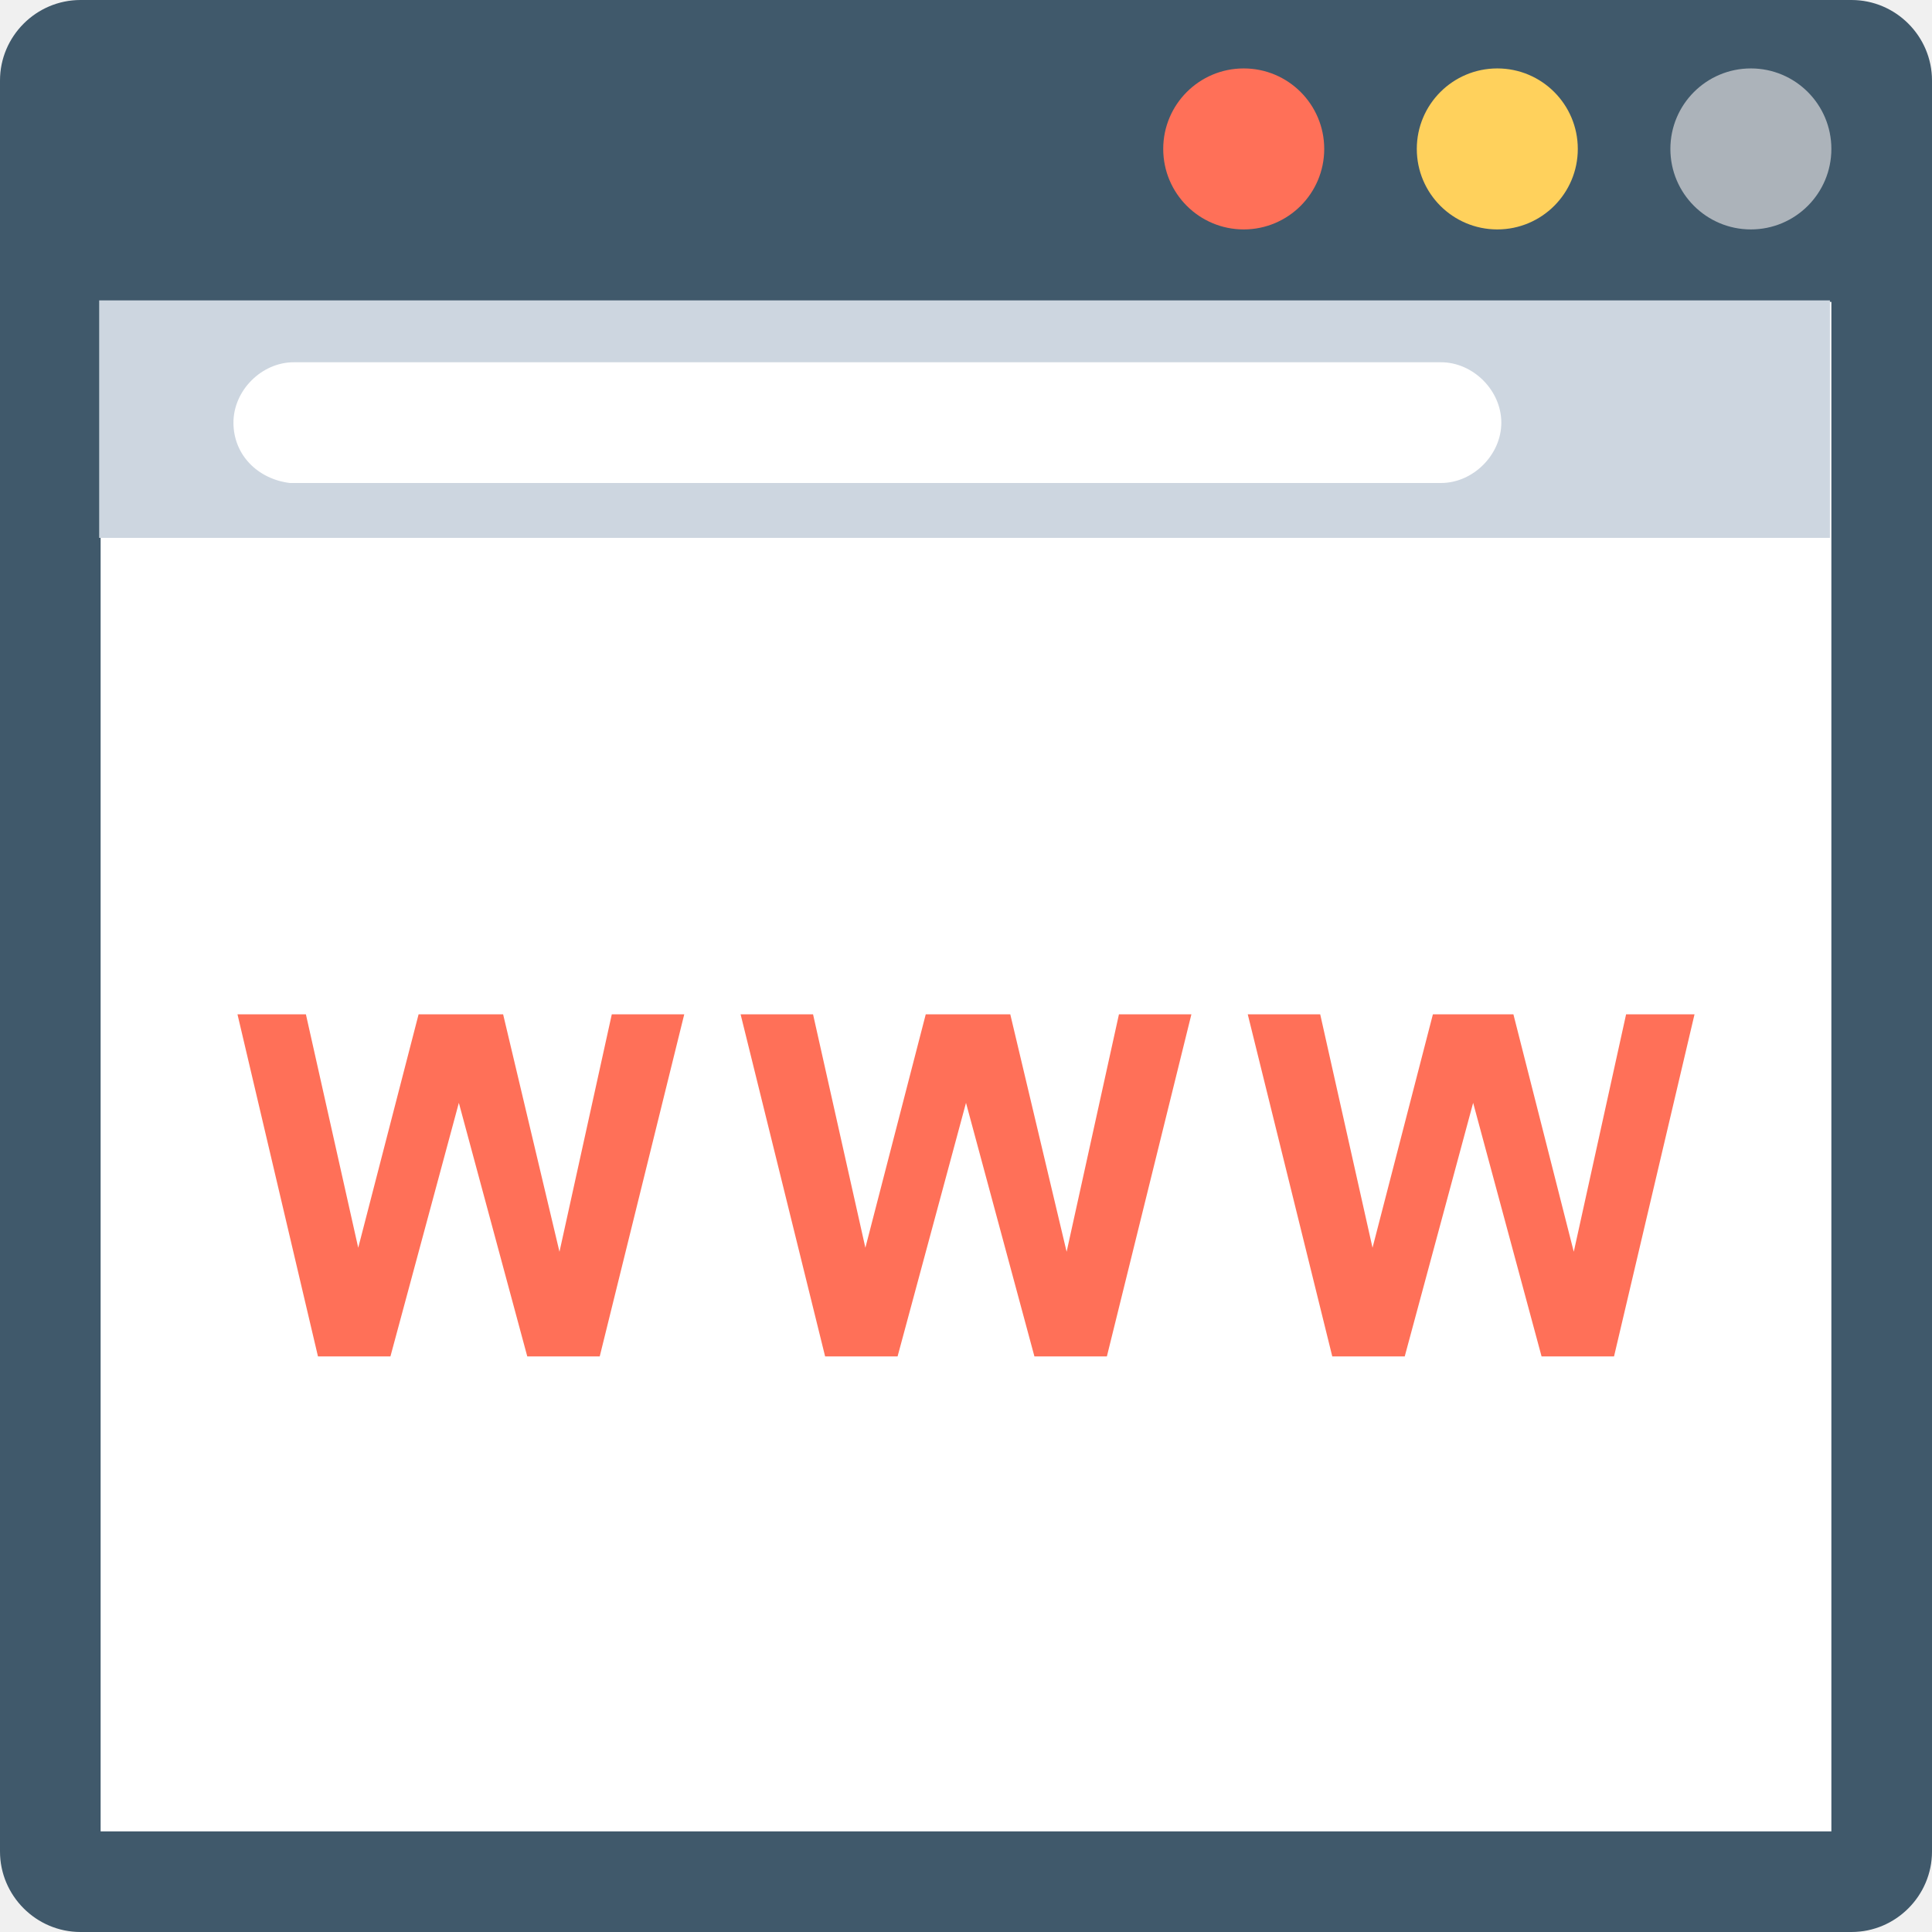
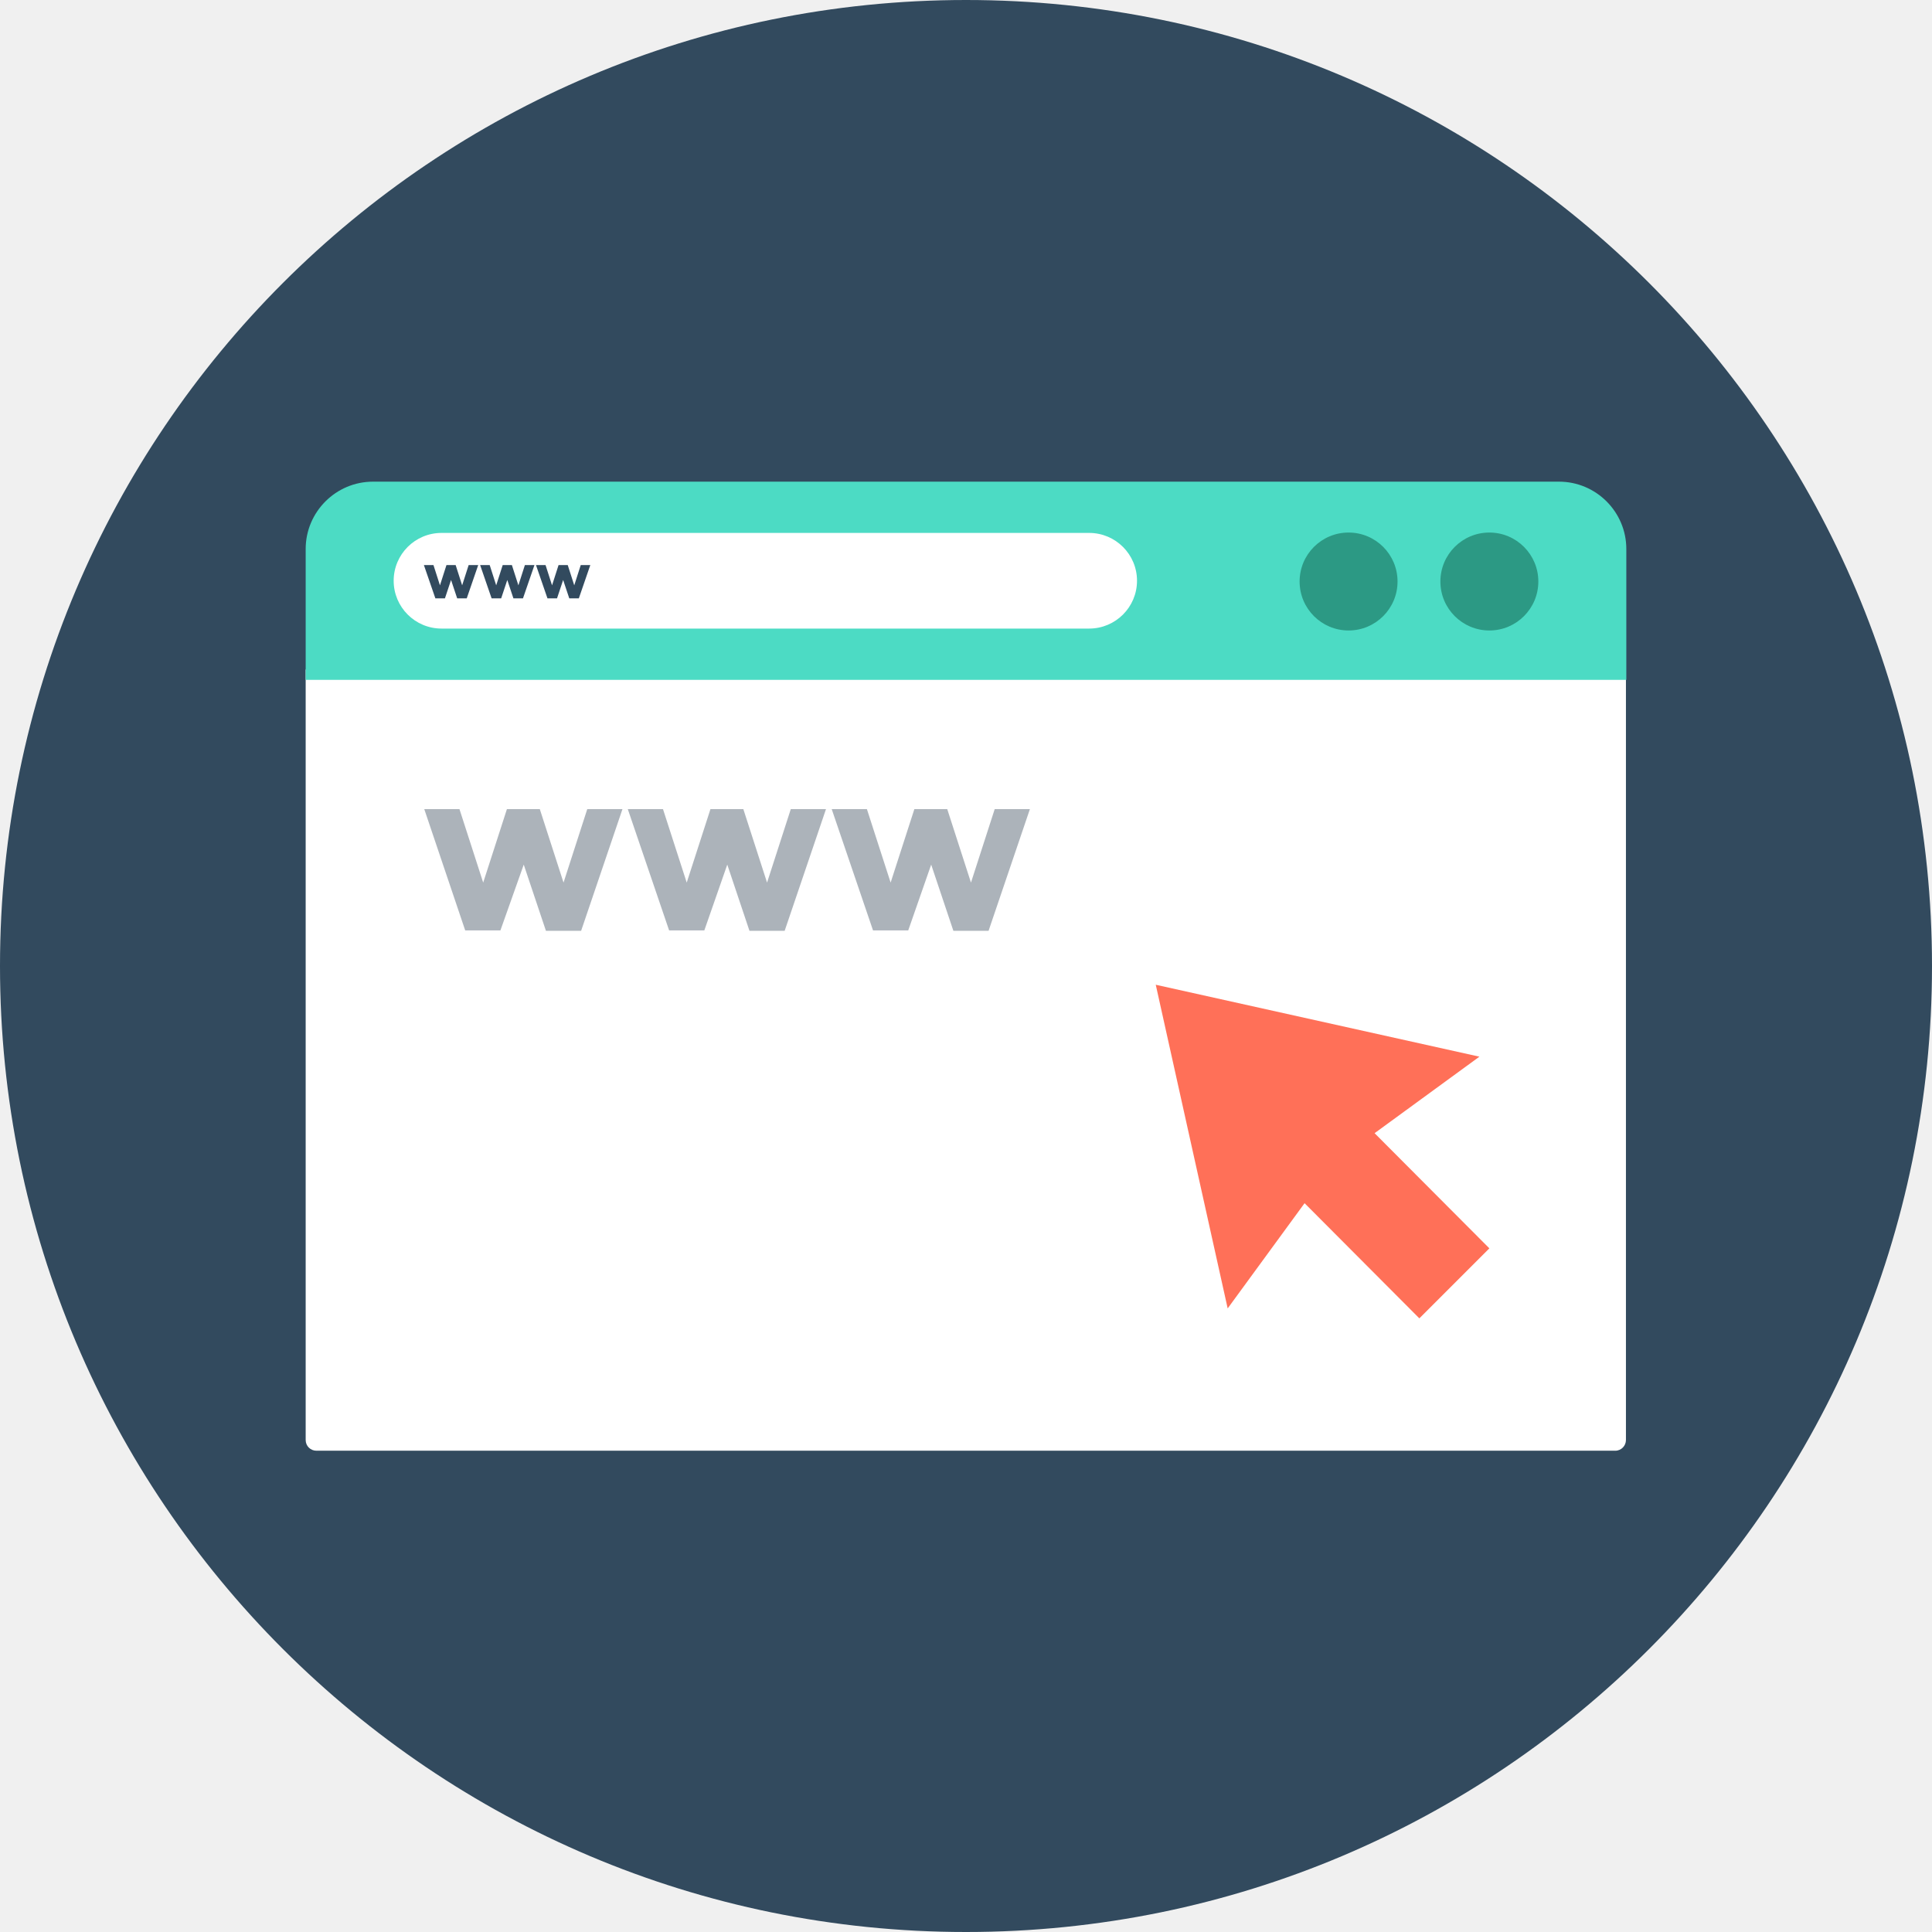
- <svg xmlns="http://www.w3.org/2000/svg" version="1.1" id="Layer_1" x="0px" y="0px" viewBox="0 0 501.551 501.551" style="enable-background:new 0 0 501.551 501.551;" xml:space="preserve">
-   <path style="fill:#40596B;" d="M480.653,0H20.898C9.404,0,0,9.404,0,20.898v459.755c0,11.494,9.404,20.898,20.898,20.898h459.755  c11.494,0,20.898-9.404,20.898-20.898V20.898C501.551,9.404,492.147,0,480.653,0z" />
-   <rect x="26.122" y="78.367" style="fill:#FFFFFF;" width="449.306" height="397.061" />
-   <rect x="25.746" y="77.981" style="fill:#CDD6E0;" width="449.306" height="61.649" />
-   <path style="fill:#FFFFFF;" d="M60.604,109.714L60.604,109.714c0-8.359,7.314-15.673,15.673-15.673h297.796  c8.359,0,15.673,7.314,15.673,15.673l0,0c0,8.359-7.314,15.673-15.673,15.673H75.233C66.873,124.343,60.604,118.073,60.604,109.714z  " />
-   <circle style="fill:#FF7058;" cx="322.873" cy="38.661" r="20.898" />
-   <circle style="fill:#FFD15C;" cx="388.702" cy="38.661" r="20.898" />
-   <circle style="fill:#ACB3BA;" cx="454.531" cy="38.661" r="20.898" />
+ <svg xmlns="http://www.w3.org/2000/svg" version="1.1" id="Layer_1" x="0px" y="0px" viewBox="0 0 505 505" style="enable-background:new 0 0 505 505;" xml:space="preserve">
+   <circle style="fill:#324A5E;" cx="252.5" cy="252.5" r="252.5" />
+   <path style="fill:#FFFFFF;" d="M79.9,175v201.4c0,1.6,1.3,2.8,2.8,2.8h339.5c1.6,0,2.8-1.3,2.8-2.8V175H79.9z" />
+   <path style="fill:#4CDBC4;" d="M425.1,177.7v-34.2c0-9.7-7.9-17.6-17.6-17.6h-310c-9.7,0-17.6,7.9-17.6,17.6v34.2H425.1z" />
+   <path style="fill:#FFFFFF;" d="M284.7,164.3H115.4c-6.9,0-12.5-5.6-12.5-12.5l0,0c0-6.9,5.6-12.5,12.5-12.5h169.3  c6.9,0,12.5,5.6,12.5,12.5l0,0C297.2,158.7,291.6,164.3,284.7,164.3z" />
  <g>
-     <polygon style="fill:#FF7058;" points="145.241,324.963 130.612,263.314 108.669,263.314 92.996,323.918 79.412,263.314    61.649,263.314 82.547,352.131 101.355,352.131 119.118,286.302 136.882,352.131 155.69,352.131 177.633,263.314 158.824,263.314     " />
-     <polygon style="fill:#FF7058;" points="276.898,324.963 262.269,263.314 240.327,263.314 224.653,323.918 211.069,263.314    192.261,263.314 214.204,352.131 233.012,352.131 250.776,286.302 268.539,352.131 287.347,352.131 309.29,263.314    290.482,263.314  " />
-     <polygon style="fill:#FF7058;" points="422.139,263.314 408.555,324.963 392.882,263.314 371.984,263.314 356.31,323.918    342.727,263.314 323.918,263.314 345.861,352.131 364.669,352.131 382.433,286.302 400.196,352.131 419.004,352.131    439.902,263.314  " />
+     <circle style="fill:#2C9984;" cx="389.3" cy="152" r="12.8" />
+     <circle style="fill:#2C9984;" cx="352.5" cy="152" r="12.8" />
  </g>
+   <g>
+     <path style="fill:#324A5E;" d="M116.3,156.4h-2.5l-3-8.7h2.5l1.7,5.3l1.7-5.3h2.4l1.7,5.3l1.7-5.3h2.5l-3,8.7h-2.5l-1.6-4.8   L116.3,156.4z" />
+     <path style="fill:#324A5E;" d="M131,156.4h-2.5l-3-8.7h2.5l1.7,5.3l1.7-5.3h2.4l1.7,5.3l1.7-5.3h2.5l-3,8.7h-2.5l-1.6-4.8   L131,156.4z" />
+     <path style="fill:#324A5E;" d="M145.6,156.4h-2.5l-3-8.7h2.5l1.7,5.3l1.7-5.3h2.4l1.7,5.3l1.7-5.3h2.5l-3,8.7h-2.5l-1.6-4.8   L145.6,156.4z" />
+   </g>
+   <g>
+     <path style="fill:#ACB3BA;" d="M130.8,243.2h-9.2l-10.7-31.7h9.2l6.2,19.2l6.2-19.2h8.6l6.2,19.2l6.2-19.2h9.2l-10.8,31.8h-9.2   l-5.8-17.3L130.8,243.2z" />
+     <path style="fill:#ACB3BA;" d="M184.1,243.2h-9.2l-10.8-31.7h9.2l6.2,19.2l6.2-19.2h8.6l6.2,19.2l6.2-19.2h9.2l-10.8,31.8h-9.2   l-5.8-17.3L184.1,243.2z" />
+     <path style="fill:#ACB3BA;" d="M237.4,243.2h-9.2l-10.8-31.7h9.2l6.2,19.2l6.2-19.2h8.6l6.2,19.2l6.2-19.2h9.2l-10.8,31.8h-9.2   l-5.8-17.3L237.4,243.2z" />
+   </g>
+   <polygon style="fill:#FF7058;" points="371,344.6 389.3,326.3 359.3,296.2 386.7,276.2 302.1,257.4 320.9,342 341,314.5 " />
  <g>
</g>
  <g>
</g>
  <g>
</g>
  <g>
</g>
  <g>
</g>
  <g>
</g>
  <g>
</g>
  <g>
</g>
  <g>
</g>
  <g>
</g>
  <g>
</g>
  <g>
</g>
  <g>
</g>
  <g>
</g>
  <g>
</g>
</svg>
